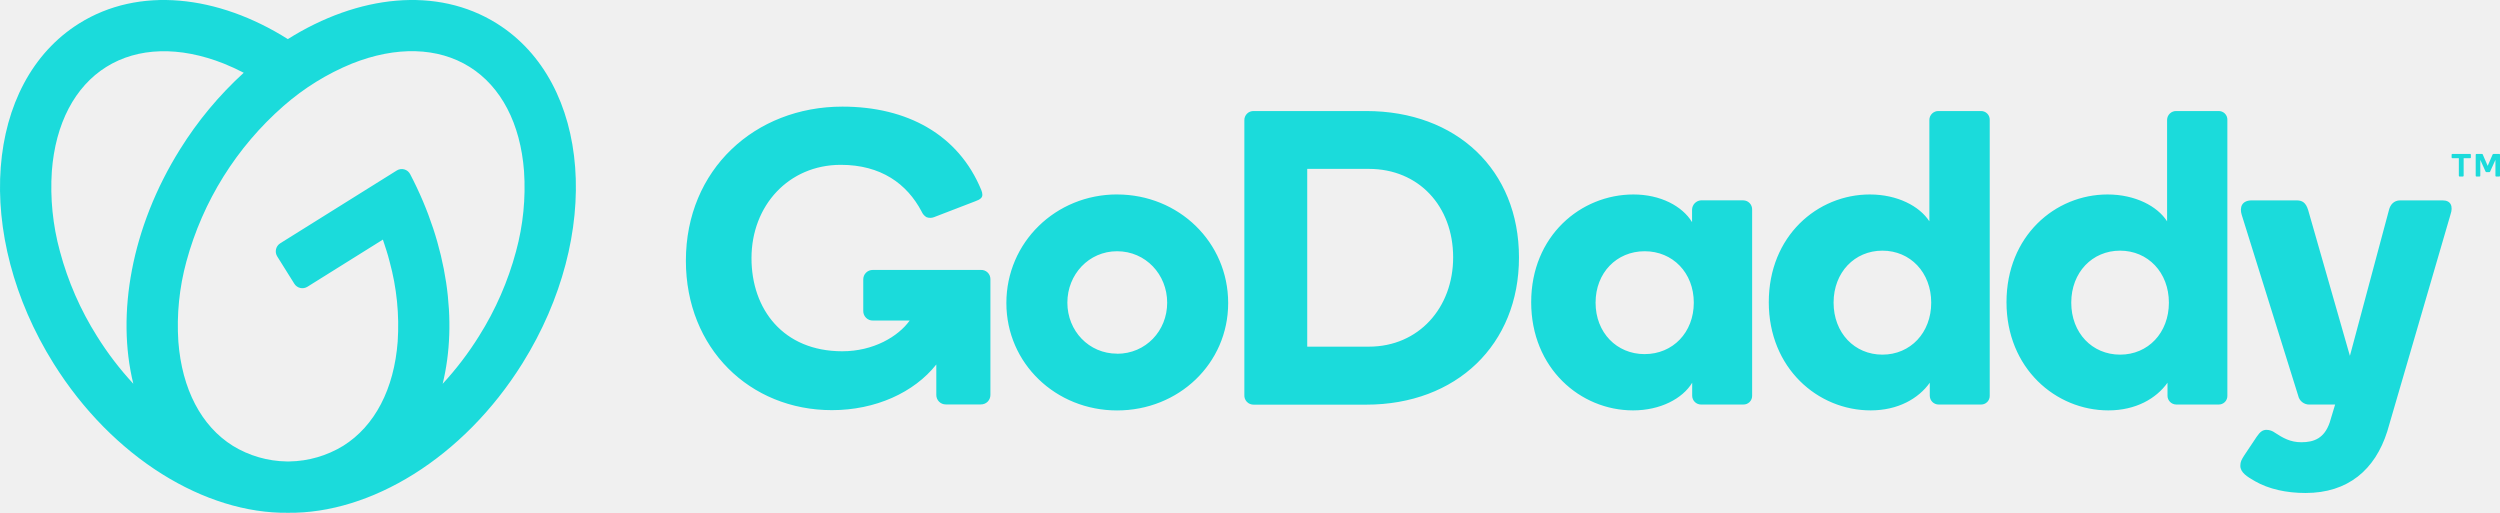
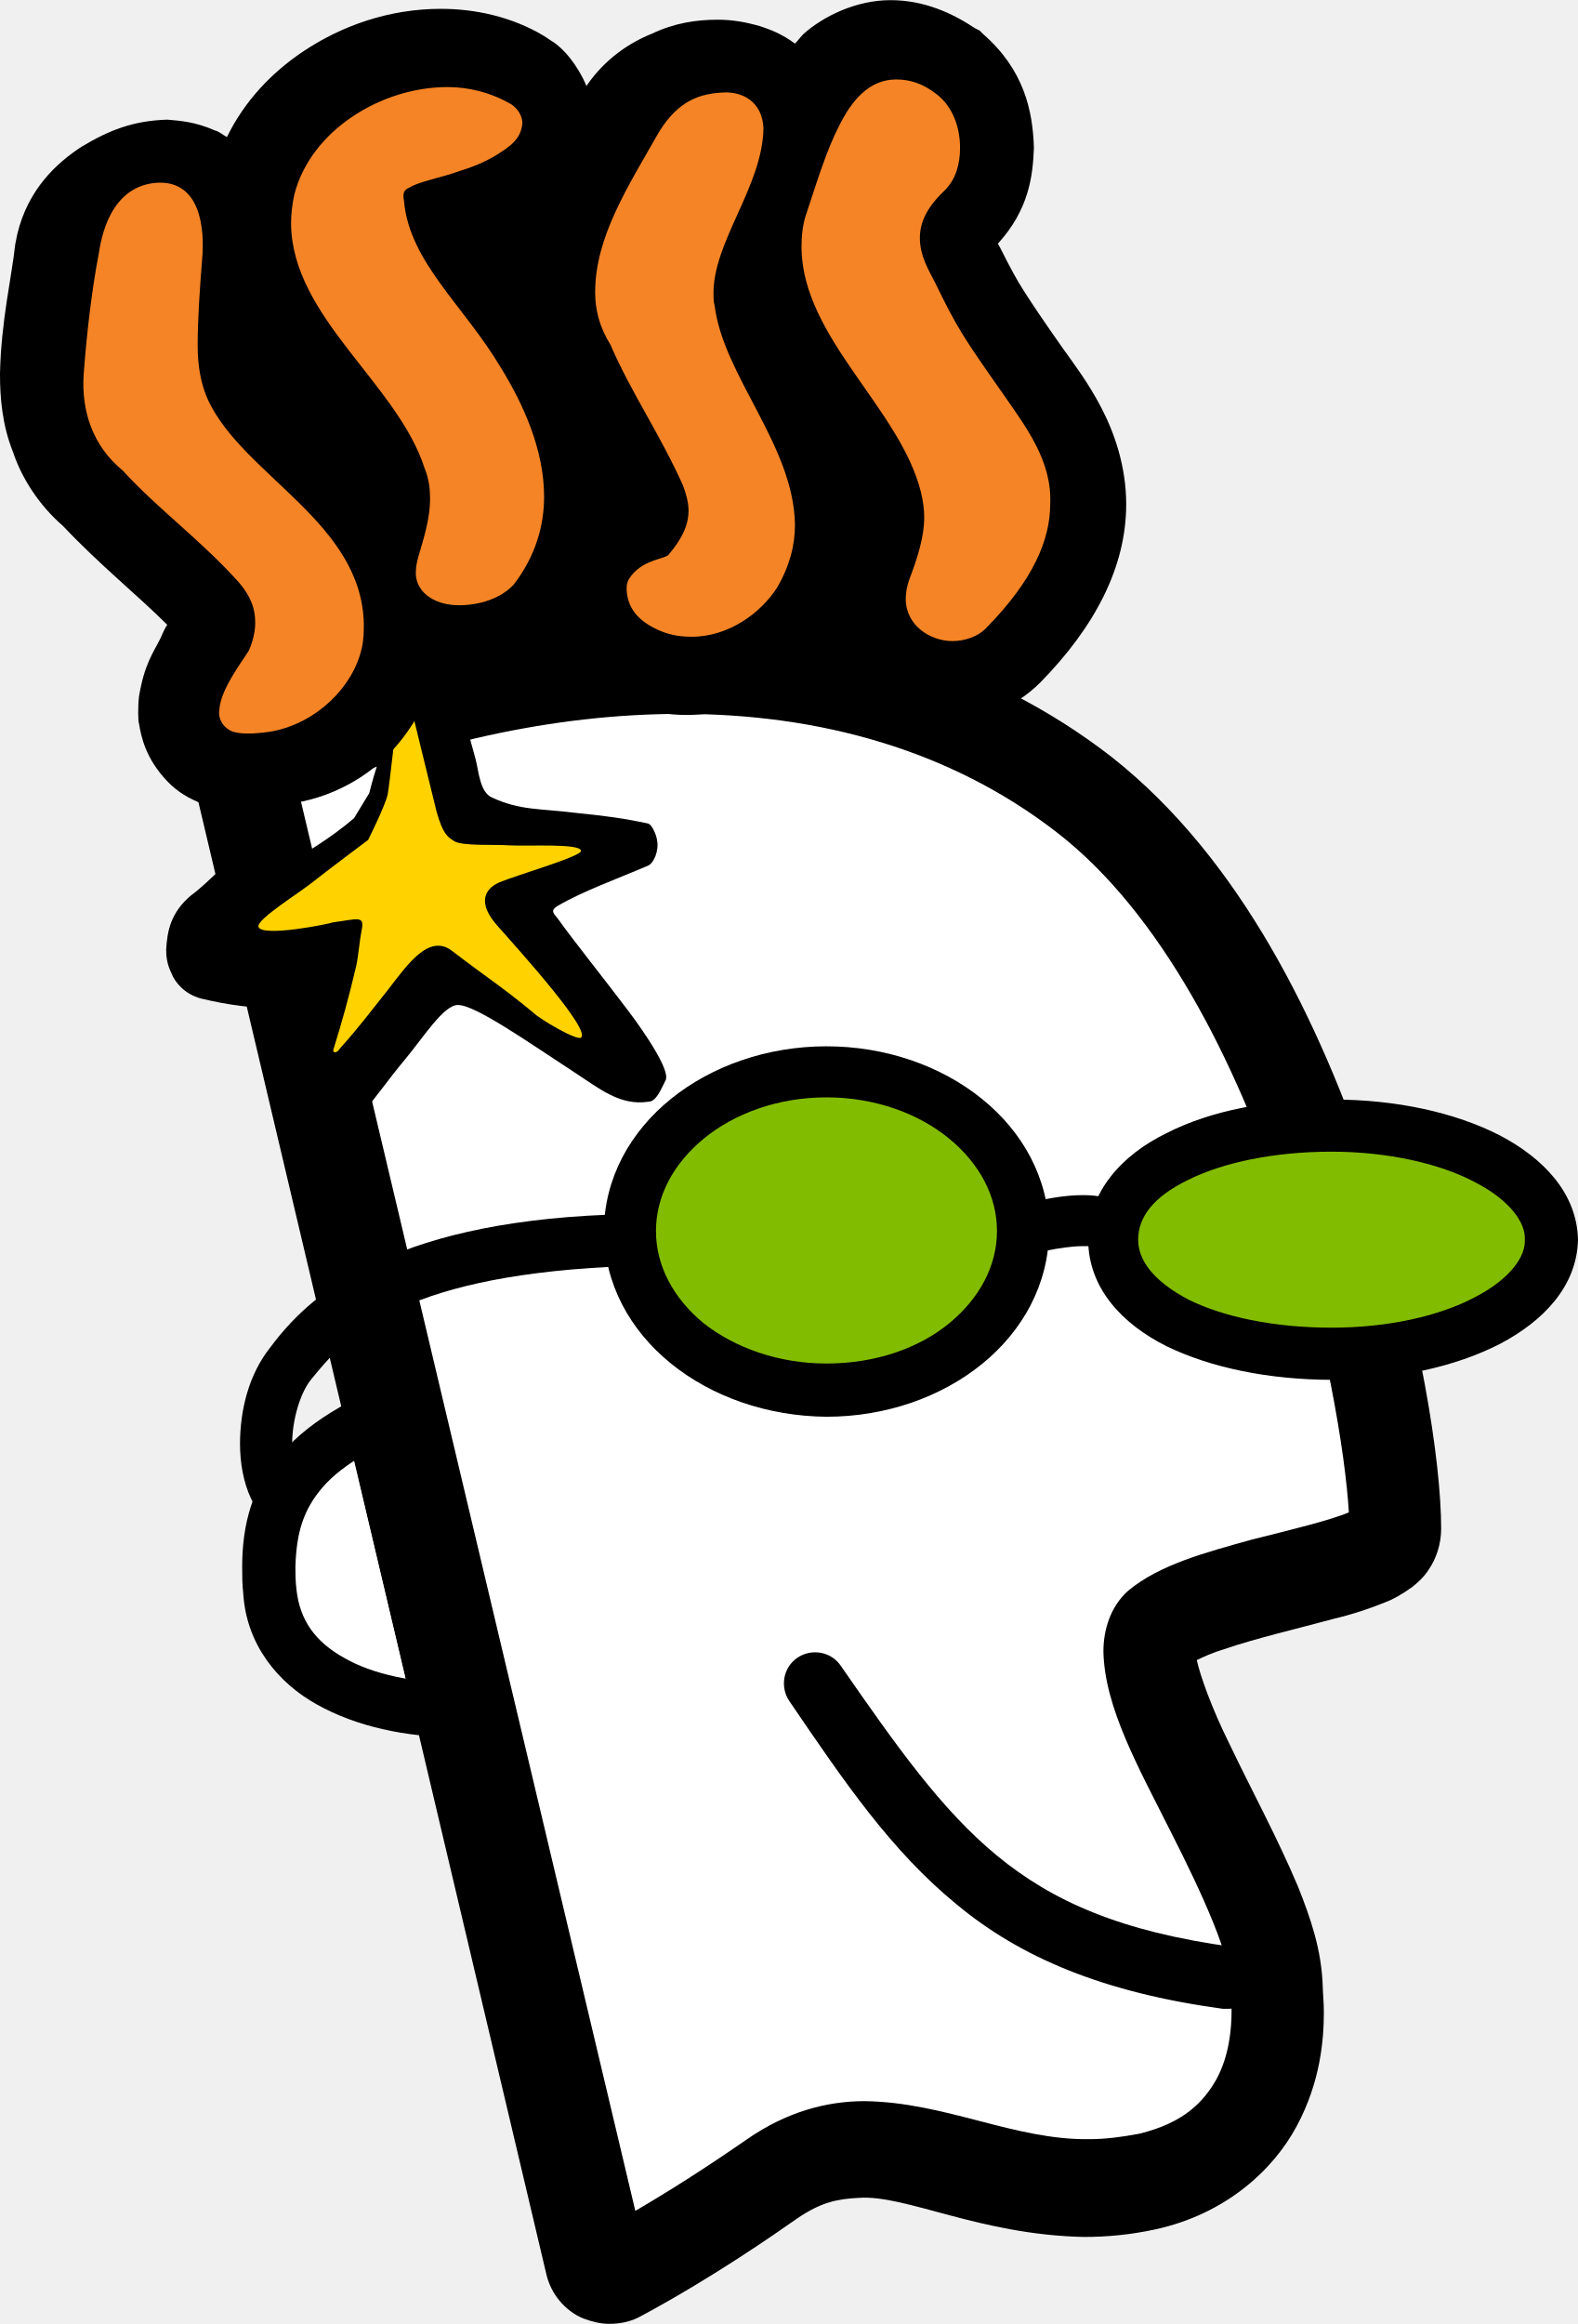
- <svg xmlns="http://www.w3.org/2000/svg" width="1024.219" height="210.087" viewBox="0 0 1024.219 210.087" id="godaddy">
-   <path fill="#1bdbdb" d="M293.59,52.67C269.07,37.35,236.79,41,208,59.09,179.3,41,147,37.35,122.51,52.67,83.77,76.88,79.06,139.23,112,191.94c24.28,38.86,62.25,61.63,96.05,61.21,33.8.42,71.77-22.35,96.05-61.21C337,139.23,332.33,76.88,293.59,52.67ZM129.81,180.81a126.26,126.26,0,0,1-15.2-34.8,99.51,99.51,0,0,1-3.3-32.81c1.47-19.48,9.4-34.65,22.32-42.72s30-8.56,48.19-1.34c2.73,1.09,5.43,2.35,8.11,3.74a148.85,148.85,0,0,0-26.12,31.4c-20,32-26.1,67.61-19.12,96a129.207,129.207,0,0,1-14.88-19.47ZM301.5,146a126.559,126.559,0,0,1-15.2,34.8,130.381,130.381,0,0,1-14.88,19.51c6.24-25.45,2-56.63-13.3-85.87a3.86,3.86,0,0,0-5.53-1.5l-47.7,29.8a3.9,3.9,0,0,0-1.24,5.38l7,11.19a3.89,3.89,0,0,0,5.37,1.24l30.92-19.32c1,3,2,6,2.75,9A99.481,99.481,0,0,1,253,183c-1.47,19.47-9.4,34.64-22.32,42.72a43.62,43.62,0,0,1-22.11,6.4h-.99a43.57,43.57,0,0,1-22.11-6.4c-12.93-8.08-20.86-23.25-22.33-42.72a99.75,99.75,0,0,1,3.3-32.81,129.85,129.85,0,0,1,39.82-63.73,99.711,99.711,0,0,1,28-17.34c18.14-7.22,35.25-6.74,48.18,1.34s20.85,23.24,22.32,42.72A99.76,99.76,0,0,1,301.5,146Zm246.22-23.27c-25.08,0-45.35,19.58-45.35,44.49,0,24.74,20.27,44,45.35,44,25.25,0,45.52-19.23,45.52-44,0-24.9-20.24-44.48-45.52-44.48Zm0,65.23c-11.56,0-20.36-9.35-20.36-20.91S536.16,146,547.72,146c11.73,0,20.53,9.52,20.53,21.08S559.45,188,547.72,188Zm102.07-99.4H603.64a3.7,3.7,0,0,0-3.77,3.78V204.85a3.74,3.74,0,0,0,3.77,4h46.15c36.93,0,62.59-24.56,62.59-60.29C712.38,112.61,686.72,88.56,649.79,88.56Zm1.09,96.53H625.63V112.26h25.25c20.44,0,34.53,15.29,34.53,36.25C685.41,169.12,671.32,185.09,650.88,185.09Zm153.36-59.94H786.89a3.91,3.91,0,0,0-3.6,3.78v5.15c-3.95-6.53-12.88-11.34-24-11.34-21.64,0-41.91,17-41.91,44.15,0,27,20.09,44.31,41.74,44.31,11.16,0,20.27-4.8,24.22-11.33v5.32a3.63,3.63,0,0,0,3.6,3.61h17.35a3.53,3.53,0,0,0,3.61-3.61V128.93a3.67,3.67,0,0,0-3.66-3.78Zm-40.36,63c-11.49,0-20.12-8.83-20.12-21.08S752.39,146,763.88,146,784,154.81,784,167.06s-8.62,21.08-20.12,21.08ZM901.63,88.56H884.28a3.66,3.66,0,0,0-3.77,3.61v41.57c-4-6.19-13.06-11-24.39-11-21.48,0-41.4,17-41.4,44.15,0,27,20.09,44.31,41.74,44.31,11.16,0,19.58-4.8,24.22-11.33v5.32a3.62,3.62,0,0,0,3.6,3.61h17.35a3.52,3.52,0,0,0,3.61-3.61v-113a3.52,3.52,0,0,0-3.61-3.63Zm-40.36,99.8c-11.44,0-20-8.92-20-21.3s8.59-21.3,20-21.3,20,8.92,20,21.3S872.72,188.36,861.27,188.36ZM999,88.56H981.68a3.67,3.67,0,0,0-3.78,3.61v41.57c-3.95-6.19-13.06-11-24.39-11-21.48,0-41.4,17-41.4,44.15,0,27,20.1,44.31,41.74,44.31,11.17,0,19.58-4.8,24.22-11.33v5.32a3.63,3.63,0,0,0,3.61,3.61H999a3.51,3.51,0,0,0,3.6-3.61v-113a3.51,3.51,0,0,0-3.6-3.63Zm-40.36,99.8c-11.45,0-20-8.92-20-21.3s8.59-21.3,20-21.3,20,8.92,20,21.3-8.53,21.3-19.97,21.3ZM1094,131l-25.89,88.79c-5,15.8-16.15,25.25-33.5,25.25-7.89,0-15.07-1.61-20.7-4.83-3.28-1.87-6-3.58-6-6.32,0-1.7.55-2.58,1.55-4.17l5.14-7.7c1.45-2.15,2.52-2.85,4.08-2.85a5.93,5.93,0,0,1,3.42,1.19c3.23,2.09,6.23,3.89,10.8,3.89,5.34,0,9.42-1.71,11.62-8.07l2.22-7.37h-10.48a4.6,4.6,0,0,1-4.64-3.61L1008.45,131c-.86-2.92-.07-5.84,4.22-5.84h18.25c2.23,0,3.79.76,4.77,3.95l17.11,59.75,16-59.75c.51-2.06,1.89-3.95,4.64-3.95h17.31C1094.16,125.15,1095.19,127.55,1094,131ZM495.83,157.41v47.43a3.86,3.86,0,0,1-3.92,3.92H477.59a3.85,3.85,0,0,1-3.92-3.92V192.39c-9.09,11.48-24.9,18.71-42.78,18.71-33.58,0-59.82-25.26-59.82-61.22,0-37.37,28.33-63.13,64.12-63.13,26.42,0,47.54,11.36,56.92,34.21a5.211,5.211,0,0,1,.43,1.91c0,1.08-.71,1.9-3,2.69L472.82,132a4.29,4.29,0,0,1-3.16.05,4.84,4.84,0,0,1-2-2.29c-6-11.41-16.68-19.16-33.12-19.16-21.32,0-36.59,16.65-36.59,38.24,0,20.93,13,38.14,37.2,38.14,12.73,0,22.88-6,27.61-12.59h-15.1a3.86,3.86,0,0,1-3.92-3.92V157.58a3.86,3.86,0,0,1,3.92-3.92h44.25a3.73,3.73,0,0,1,3.92,3.75Zm598.64-49.82v-1.15a.33.33,0,0,1,.08-.22.32.32,0,0,1,.21-.08h7.31a.29.29,0,0,1,.21.08.33.33,0,0,1,.08.22v1.15a.321.321,0,0,1-.08.21.29.29,0,0,1-.21.08h-2.67v7.21a.31.31,0,0,1-.3.3h-1.38a.27.27,0,0,1-.2-.09.29.29,0,0,1-.09-.21v-7.21h-2.67a.27.27,0,0,1-.29-.29Zm12.78-1.19,2,4.63,2-4.63a.41.41,0,0,1,.16-.2.54.54,0,0,1,.27-.06H1114a.27.27,0,0,1,.29.28v8.68a.27.27,0,0,1-.28.29h-1.3a.29.29,0,0,1-.21-.08.26.26,0,0,1-.08-.21v-6.55l-2.15,4.76a.52.52,0,0,1-.16.23.489.489,0,0,1-.27.06h-1.06a.48.48,0,0,1-.26-.06.451.451,0,0,1-.16-.23l-2.14-4.76v6.55a.274.274,0,0,1-.28.29h-1.33a.274.274,0,0,1-.27-.29v-8.68a.27.27,0,0,1,.29-.28h2.25a.53.53,0,0,1,.26.06.41.41,0,0,1,.11.2Z" transform="translate(-90.073 -43.069)" />
+ <svg xmlns="http://www.w3.org/2000/svg" width="1698" height="2500" viewBox="-.3 .4 145.3 213.9" id="godaddy">
+   <path d="M125.9 108.4c-4.701-13.9-11.9-28.9-23.8-38.3-11.7-9.1-25.799-12.8-40-12.8-14.1 0-28.3 3.6-41 9.3-2.6 1.2-4 4.1-3.3 6.9L50 209.7c.4 1.8 1.7 3.399 3.4 4.1.8.3 1.6.5 2.4.5 1 0 2-.2 2.899-.7 6.7-3.6 12.4-7.6 14.4-9 2.201-1.5 3.701-1.8 5.701-1.899 4.299-.3 11.1 3.399 20.699 3.6 2.1 0 4.301-.2 6.6-.7 6.4-1.399 10.801-5.399 13-9.5 2.201-4.1 2.5-8 2.5-10.5 0-1-.1-1.8-.1-2.3-.1-3.399-1.1-6.3-2.301-9.3-1.898-4.5-4.398-9.1-6.299-13.1-1.6-3.2-2.701-6.301-3-7.7.6-.3 1.5-.7 2.5-1 2.9-1 6.799-1.9 10.1-2.8 1.699-.4 3.199-.9 4.699-1.5.801-.301 1.5-.7 2.5-1.4.5-.4 1.102-.9 1.602-1.7.6-.899 1.1-2.2 1.1-3.7 0-6.101-1.9-18.701-6.5-32.701z" />
+   <path fill="#fff" d="M97 77c-9.801-7.6-21.9-10.9-34.6-10.9-11.8 0-24 2.8-35.1 7.6l30.9 130.2c4.8-2.801 8.7-5.5 10.3-6.601 3.6-2.5 7.301-3.5 10.801-3.5 7.5.101 13.799 3.601 20.699 3.5 1.5 0 3-.2 4.6-.5 4.1-1 5.9-2.899 7.1-5 1.201-2.2 1.4-4.7 1.4-6.3 0-.5 0-.9-.1-1.2v-1c.1-2.7-2.6-8.6-5.5-14.3-2.9-5.8-6.1-11.4-6.199-16.6 0-1.9.6-4.101 2.299-5.601 2.9-2.399 7.101-3.5 11.4-4.7 3.6-.899 7.301-1.8 8.9-2.5-.301-5.199-2.1-16.699-6.1-28.5C113.5 98.1 106.6 84.4 97 77z" />
+   <path d="M112.301 185.3c-11-1.5-18.602-4.7-24.5-9.6-6-4.9-10.301-11.2-15.401-18.7-.9-1.3-.6-3.1.7-4s3.099-.6 4 .7c5.201 7.5 9.301 13.3 14.4 17.5s11.4 7 21.699 8.399c1.602.2 2.701 1.7 2.5 3.2-.199 1.5-1.398 2.5-2.898 2.5l-.5.001zM23.8 77.4c-2.9 1.8-4.7 4.1-6.5 5.4-1.9 1.6-2.2 3.3-2.3 5 0 .7.1 1.4.5 2.2.3.8 1.2 1.9 2.7 2.3 2.5.6 4.8.9 7 .9h1.1l-2.5-15.8z" />
+   <path d="M51 83.8c2.4-1.4 5.5-2.5 8.3-3.7.6-.2 1.1-1.4.899-2.4-.1-.6-.5-1.4-.8-1.5-2.3-.5-3.9-.7-6.8-1-3.2-.4-5-.2-7.6-1.4-1.1-.5-1.2-2.3-1.5-3.5-1.2-4.5-2.6-8.9-4.5-12.7-.3-.7-1.4-1.1-2.1-.4-.7.6-1.2 1.8-.9 3.1.9 4.5-1.3 9-2.3 13.1L32.3 75.7c-2.1 1.8-4.3 3.1-6.6 4.5-2.2 1.3-4 3.5-6.2 5.2-1.1.8-1.3 3.2-.3 3.5 3.7 1 7.3.9 10.8.4.1 4.4-1.5 8.6-3 12.3-.3.8-.6 1.1-.8 1.7-.6 1.4 1.101 3.1 2.2 2.9 3.3-.6 5.5-4.6 8.6-8.3 1.6-1.9 3.6-5.1 4.9-5 1.6 0 6.7 3.6 10.7 6.2 2.3 1.5 4.2 3.1 6.8 2.7.7 0 1.1-1 1.6-2 .5-1.2-3.4-6.3-3.4-6.3-1.8-2.4-5.3-6.8-6.5-8.5-.5-.6-.7-.8-.1-1.2z" />
+   <path fill="#ffd200" d="M23.5 85.7c.3 1 6.7-.3 6.8-.4 2.3-.3 3-.7 2.7.7-.2 1-.3 2.4-.5 3.3-.7 3-1.3 5.1-2.1 7.7-.1.3.3.4.6-.1 1.8-2 2.9-3.5 4.5-5.5 1.7-2.2 3.7-5.1 5.8-3.5 3.399 2.6 4.6 3.3 7.5 5.7.6.6 4 2.6 4.399 2.3.9-.7-5.3-7.6-7.7-10.3-1.7-1.9-1.4-3.3.2-4 1.7-.7 7.601-2.4 7.5-2.9-.1-.7-4.7-.4-6.7-.5-1.1-.1-4.3.1-5-.4-.6-.4-1-.6-1.6-2.7l-2.4-9.8c-.3-.9-.7-1.4-1.1.4-.3 1.7-.8 6.7-1 7.8-.2 1-1.8 4.2-1.8 4.2s-4 3-5 3.8C27.4 82.5 23.3 85 23.5 85.7z" />
+   <path d="M12.5 67c.2 1.2.6 3.2 2.6 5.3 1.9 2 4.6 2.6 6 2.6h.3c1.6 0 2.3-.3 2.7-.4h.3c4.3 0 8.2-1.9 10.7-4.3 2.1-2 3.5-4.4 4.4-6.9.8.1 1.5.2 2.2.2 1.8 0 3.5-.3 5.2-.9 1.4-.5 2.9-1.3 4.3-2.6.5.8 1 1.5 1.5 2.1 1.601 1.7 3.3 2.6 4.8 3.2h.2c1.7.6 3.5.9 5.2.9 3.3 0 6.2-1.1 8.5-2.5 1.9-1.2 3.5-2.8 4.799-4.5.701 2.1 2 3.9 3.5 5 2.301 1.8 4.9 2.5 7.4 2.5 2.801 0 5.9-1 8.4-3.5 5-5.1 7.9-10.6 7.9-16.4 0-3.5-1.1-6.6-2.301-8.9-1.199-2.3-2.5-4-3.5-5.4-1.9-2.7-2.9-4.2-3.6-5.3-.699-1.1-1.199-2-2.199-4-.1-.2-.199-.3-.199-.4 2.801-3.1 3.201-6.1 3.301-8.8-.1-3.4-.9-7.2-4.7-10.5l-.3-.3L89.5 3C87.4 1.6 84.801.4 81.699.4c-3.199 0-6.199 1.5-8 3.1-.3.3-.5.6-.8.9-1.2-.9-2.3-1.3-3.2-1.6-1.399-.4-2.599-.6-3.899-.6-2 0-4 .3-6.101 1.3-2 .8-4.3 2.3-6 4.8-.8-1.9-2.1-3.5-3.3-4.2l-.3-.2-.3-.2c-3-1.8-6.4-2.5-9.5-2.5-4.7 0-9.1 1.5-12.8 4-2.8 1.9-5.3 4.5-6.9 7.8-.4-.2-.7-.5-1.1-.6-1.8-.8-3.2-.9-4.4-1-3.2.1-5.4 1-7.9 2.5-2.3 1.5-4.9 3.9-5.9 8l-.1.5-.1.5c-.3 2.9-1.3 7-1.4 11.9 0 2.2.2 4.7 1.2 7.2.8 2.4 2.4 4.9 4.6 6.8 3.5 3.7 6.8 6.3 9.6 9.1-.2.3-.4.7-.6 1.2-.7 1.4-1.5 2.4-2 5.4-.099.8-.099 2.3.001 2.5z" />
+   <path fill="#f58426" d="M92.1 36.7c-3.799-5.4-4.299-6.2-6.299-10.3-.5-1-1.4-2.4-1.4-4.1 0-1.3.5-2.7 2.299-4.4 1-1 1.4-2.4 1.4-3.9 0-1.8-.6-3.7-2.1-4.9-1.4-1.1-2.6-1.4-3.801-1.4-2.5 0-4.1 2-5.199 4.2-1.199 2.3-2.1 5.3-3 8-.4 1.1-.5 2.2-.5 3.3.1 8.3 9.1 14.8 11 22.5.199.8.301 1.6.301 2.3 0 1.8-.602 3.7-1.4 5.8a5.49 5.49 0 0 0-.301 1.7c0 2.5 2.301 3.9 4.301 3.9 1.1 0 2.4-.4 3.199-1.3 4.201-4.3 5.801-8 5.801-11.3.199-4-2.301-7.2-4.301-10.1zM70 12.2c-.1 5.4-4.7 10.5-4.6 15.3 0 .3 0 .7.1 1 .8 6.5 7.3 12.9 7.4 20.2 0 1.9-.5 3.8-1.6 5.7-1.5 2.4-4.5 4.6-7.9 4.6-.9 0-1.8-.1-2.8-.5-1.7-.7-3.1-1.8-3.2-3.8 0-.4 0-.6.2-1 1.2-1.9 3.4-1.8 3.7-2.3 1.1-1.3 1.8-2.6 1.8-4 0-.7-.2-1.5-.5-2.3-2.1-4.7-4.8-8.6-6.7-13-1-1.6-1.4-3.2-1.4-4.8 0-5.1 3-9.7 5.9-14.8 1.8-2.9 3.8-3.5 5.9-3.6 1.7-.1 3.6.8 3.7 3.3zM36.9 18.9c.5 5.6 5.5 9.6 8.9 15.3 2.1 3.4 4 7.6 4 11.9 0 2.7-.8 5.5-2.8 8.1-1.2 1.3-3.2 1.9-5 1.9-1 0-1.9-.2-2.7-.7-.8-.5-1.4-1.4-1.3-2.5 0-.4.1-.8.2-1.2.601-2 1.101-3.7 1.101-5.4 0-.9-.101-1.8-.5-2.8C36.3 35.7 26.6 29.6 26.5 21c0-.9.1-1.8.3-2.7 1.5-5.9 8-9.9 14.1-9.9 2 0 4 .5 5.9 1.6.6.4 1 1.1 1 1.7-.101 1.5-1.2 2.2-2.3 2.9-1.1.7-2.4 1.2-3.4 1.5-1.6.6-3.8 1-4.6 1.5-.4.2-.8.3-.6 1.3zM8.8 23.7c-.6 3.1-1.1 7.1-1.4 11.2-.2 3.3.8 6.5 3.6 8.8 3.3 3.6 7.2 6.4 10.7 10.3 1.101 1.3 1.5 2.4 1.5 3.7 0 .8-.2 1.7-.6 2.6-.7 1.1-2.6 3.6-2.7 5.4-.2 1.2.8 2 1.5 2.1.8.2 2.2.1 3.4-.1 4.1-.8 7.399-4.1 8.2-7.6.2-.8.2-1.6.2-2.3-.2-9.3-11-13.6-14.3-20.5-.7-1.5-1-3.2-1-5.1 0-2.5.2-5.2.4-7.8.3-3.1-.2-7.3-4-7.2-4.5.2-5.3 5.2-5.5 6.5z" />
+   <path d="M93.1 111.5c.1 0 3.301-1.1 6.301-1.1 1 0 2 .1 3 .6 1.1.5 2.199 2 2.1 3.4h-.4l-3.6.1-.4.7s-.1 0-.199-.101h-.6c-.9 0-2.201.2-3.201.4s-1.699.4-1.699.4L93.1 111.5z" />
+   <path fill="#82bc00" d="M122.4 125c11.1 0 20.199-4.7 20.199-10.5s-9-10.5-20.199-10.5c-11.1 0-20.201 4.1-20.201 10.5s9 10.5 20.201 10.5z" />
+   <path d="M137.801 104.9c-4.102-2.1-9.5-3.3-15.4-3.3s-11.201 1-15.301 3.1c-4.1 2-7.199 5.399-7.199 9.8 0 4.5 3.199 7.8 7.199 9.8 4.1 2 9.5 3.101 15.301 3.101 5.9 0 11.299-1.2 15.4-3.301 4-2.1 7.1-5.3 7.199-9.6-.1-4.3-3.199-7.5-7.199-9.6zm-2.301 14.9c-3.199 1.7-7.9 2.8-13.199 2.8-5.301 0-10-1-13.201-2.6-3.199-1.7-4.6-3.6-4.6-5.5 0-2 1.301-3.9 4.6-5.5 3.201-1.6 7.9-2.6 13.201-2.6 5.199 0 10 1.1 13.199 2.8 3.301 1.7 4.699 3.8 4.6 5.3.099 1.5-1.299 3.6-4.6 5.3z" />
+   <path fill="#82bc00" d="M75.801 128.4c10 0 18.1-6.601 18.1-14.7 0-8.1-8.1-14.7-18.1-14.7-10 0-18 6.6-18 14.7-.001 8.1 7.999 14.7 18 14.7z" />
+   <path d="M75.801 96.7c-10.901 0-20.401 7.2-20.5 17 .1 9.8 9.5 17 20.5 17.1 10.898 0 20.398-7.2 20.5-17.1-.102-9.8-9.602-17-20.5-17zM87.1 122.2c-2.799 2.3-6.799 3.7-11.299 3.7-4.5 0-8.5-1.5-11.301-3.7-2.8-2.3-4.4-5.3-4.4-8.5s1.6-6.2 4.4-8.5c2.8-2.3 6.8-3.8 11.301-3.8 4.5 0 8.5 1.5 11.299 3.8 2.801 2.3 4.4 5.3 4.4 8.5s-1.6 6.2-4.4 8.5z" />
+   <path d="M22.8 138.3c-.7-1.5-1-3.3-1-5 0-3.1.8-6.399 2.8-8.899 3.5-4.7 10.7-11.4 31.1-12.2l.2 4.8c-19.6 1-24.4 6.5-27.5 10.3-1.1 1.3-1.8 3.9-1.8 6 0 1.2.2 2.3.5 3s.5.7.6.7l-1 4.7c-1.9-.401-3.2-1.901-3.9-3.401z" />
+   <path fill="#fff" d="M38.1 159.4L31.6 132s-10.5 3.2-7.6 15.9c2.9 12.6 12.9 8.5 14.1 11.5z" />
+   <path d="M28.9 157.3c-3.6-2-6.5-5.5-6.8-10.2-.1-.9-.1-1.7-.1-2.5 0-3.8.9-7.5 3.7-10.5 2.7-3.1 7-5.5 13.3-7.699l1.6 4.6c-5.9 2.1-9.4 4.2-11.2 6.3-1.8 2.101-2.4 4.2-2.5 7.3 0 .601 0 1.301.1 2.101.3 2.8 1.7 4.8 4.4 6.3 2.6 1.5 6.4 2.3 10.4 2.3H44l.3 4.9c-.8.1-1.7.1-2.5.1-4.8-.002-9.3-1.002-12.9-3.002z" />
</svg>
